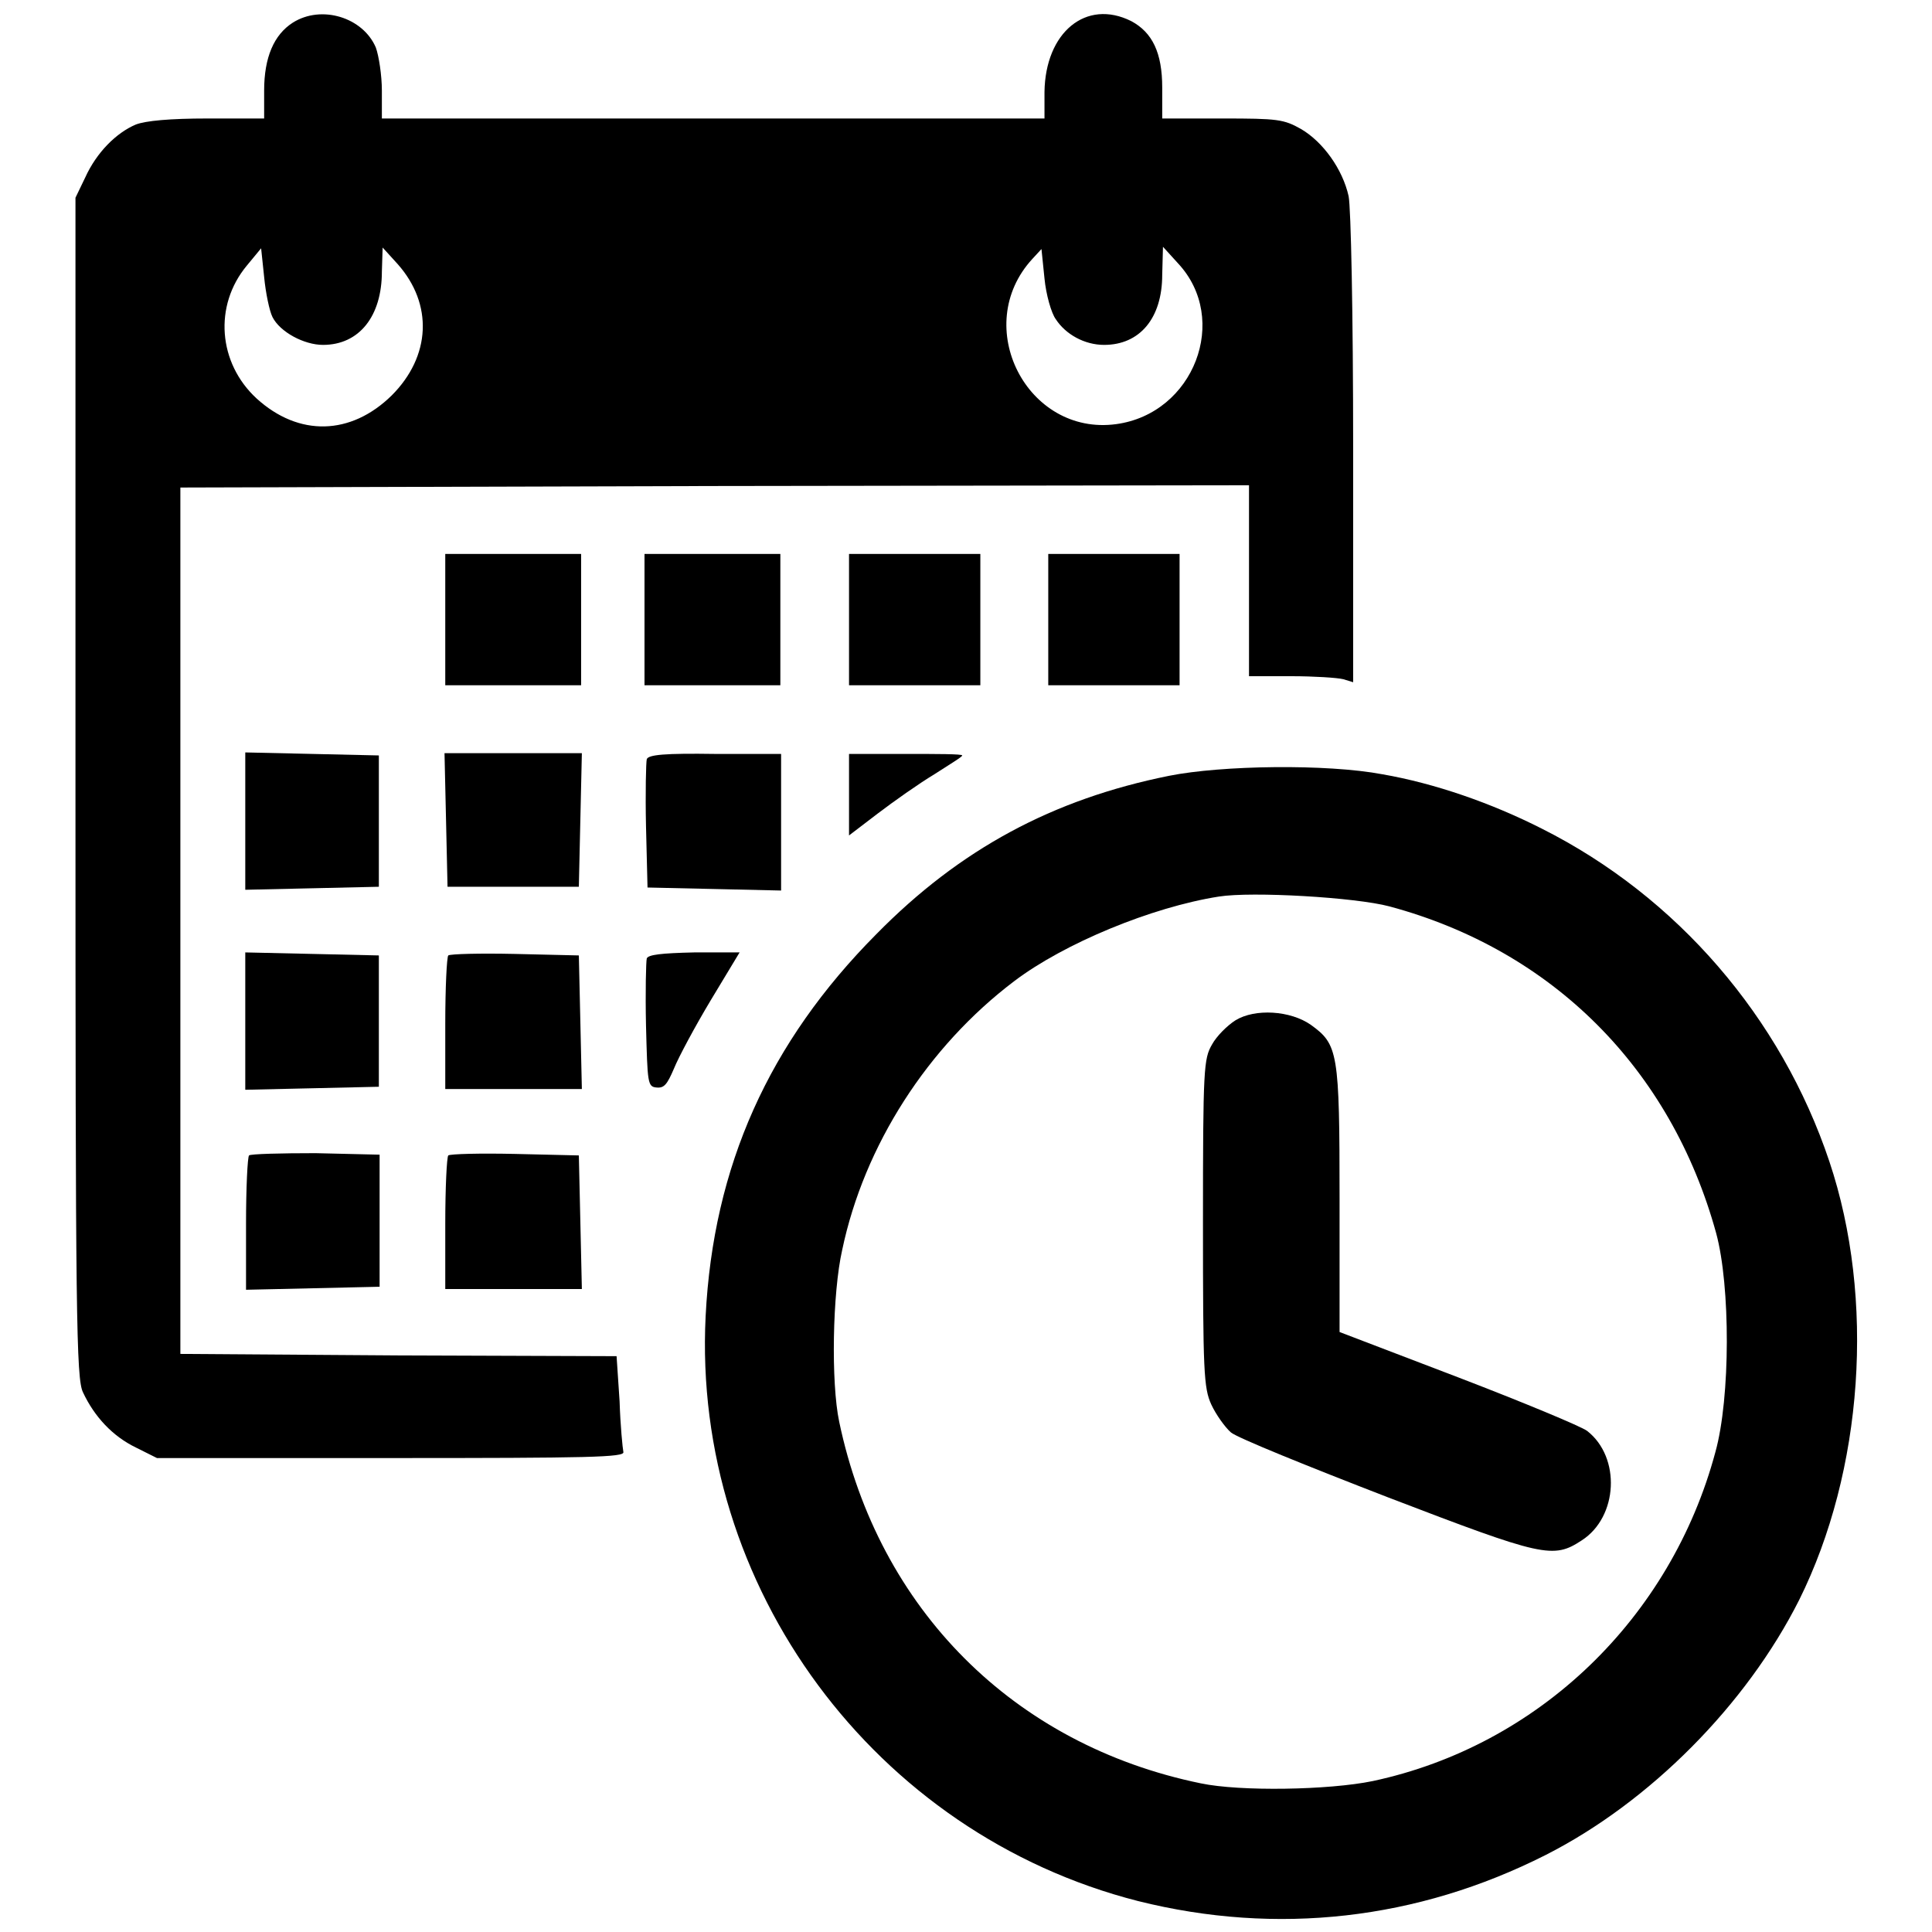
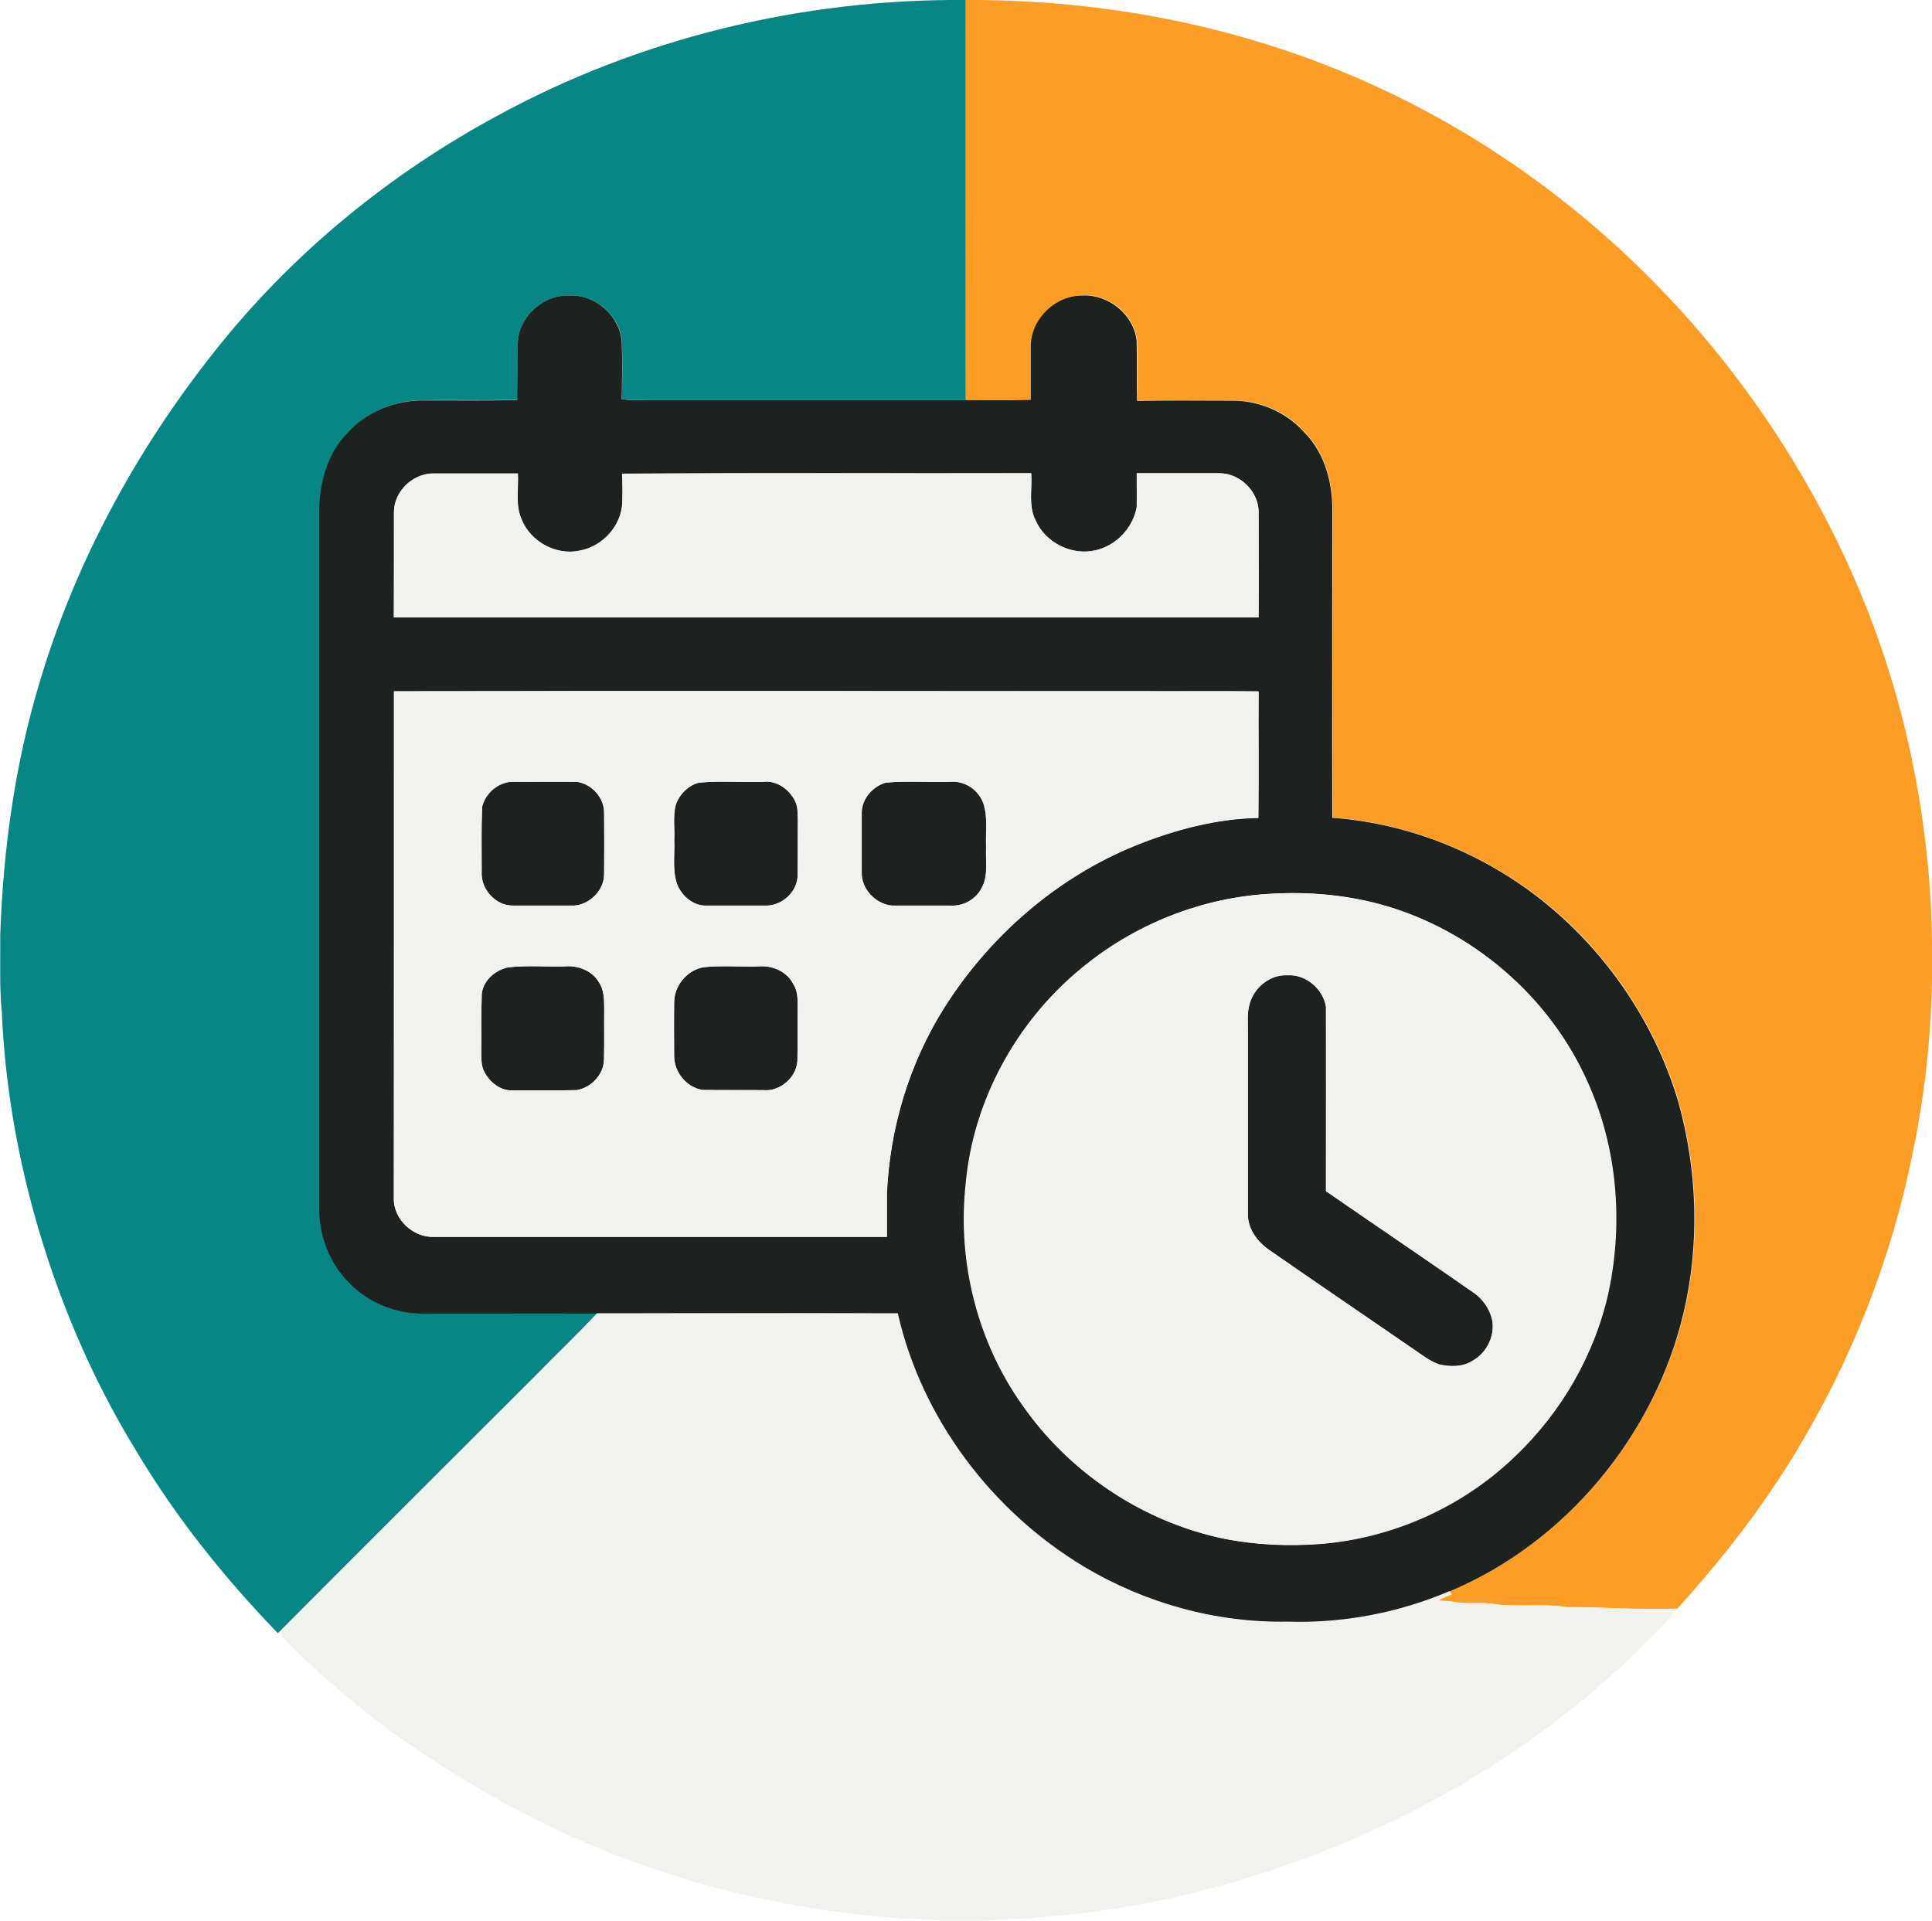
- <svg xmlns="http://www.w3.org/2000/svg" version="1.1" x="0px" y="0px" viewBox="0 0 256 256" enable-background="new 0 0 256 256" xml:space="preserve">
+ <svg xmlns="http://www.w3.org/2000/svg" version="1.1" id="Layer_1" x="0px" y="0px" viewBox="0 0 858.2 853.3" style="enable-background:new 0 0 858.2 853.3;" xml:space="preserve">
+   <style type="text/css">
+ 	.st0{fill:#088685;}
+ 	.st1{fill:#FC9E26;}
+ 	.st2{fill:#1D2120;}
+ 	.st3{fill:#F1F1ED;}
+ </style>
+   <g>
+     <path class="st0" d="M220.4,51.7C283.9,16.9,356.6-0.6,429,0c0,59.2,0,118.4,0,177.7c-47,0-94,0-141,0c-3.9,0-7.9,0.2-11.7-0.3   c0.1-8.3,0.2-16.7,0-25c-0.5-11.7-11.5-21.6-23.2-21.1c-11.9-0.6-23.3,10-23,22c0,8.1,0.1,16.2,0,24.3c-14.7,0.4-29.3,0-44,0.2   c-11.7,0.6-23.4,5.4-31.3,14.3c-8.7,8.8-12.2,21.3-12.7,33.3c0,104.4,0,208.7,0,313.1c0.4,11.4,4.8,22.8,13,31   c6.1,6.2,13.9,10.8,22.4,12.7c6.4,1.8,13.1,1.2,19.6,1.3c22.7,0,45.5,0,68.2,0c-8.9,9.5-18.3,18.4-27.4,27.7   c-37.6,37.6-75.3,75.1-112.8,112.8c-0.4,0.4-1.2,1.1-1.7,1.5c-23.9-24.7-45.5-51.7-63.1-81.3c-20.1-32.8-35.1-68.6-45.3-105.6   c-8-29.1-12.9-59-14.2-89.1c-1.1-11.3-0.6-22.7-0.7-34c1.3-38,6.5-76,17.5-112.4c16.4-55.2,44.8-106.5,81-151.1   C132.1,110.8,173.9,76.9,220.4,51.7z" />
+   </g>
+   <g>
+     <path class="st1" d="M429,0c61.2-0.3,122.7,11.6,178.6,36.7C668.3,63.8,722,106,763.6,157.8c42,52.3,72.4,114.3,85.8,180.2   c5.5,26.8,8.6,54.1,8.8,81.4c0.6,31.3-2.2,62.7-8.7,93.4c-9.4,46.7-27.1,91.6-51.8,132.3c-15.1,25-33.1,48-52.7,69.6   c-16.3,0.6-32.6-0.7-48.9-0.7c-10.4-1.6-21-0.1-31.5-1.2c-6-1.3-12,0-18-1c-2.6-0.4-5.2-0.6-7.7-0.7c1.9-1.2,3.9-2,6-2.8   c-0.3-0.3-0.8-1-1.1-1.3c51.7-21.6,91.2-69.3,104.2-123.7c7.3-30.7,6.2-63.2-2.2-93.6c-9.4-31.9-28-61-52.8-83.2   c-27.8-24.8-63.8-40.6-101-43.3c-0.1-45-0.1-89.9,0-134.9c0.3-13.1-3.1-26.9-12.5-36.4c-8.1-9.1-20.2-14.2-32.4-14   c-13.9,0.1-27.9-0.2-41.8,0.1c-0.4-8.9,0-17.8-0.2-26.7c-1.2-11.6-12.5-20.7-24-20.1c-11.9-0.1-22.7,10.1-23,22   c0,8.1,0,16.2,0,24.3c-9.7,0.3-19.3,0.1-29,0.1C429,118.5,429,59.2,429,0z" />
+   </g>
  <g>
    <g>
-       <g>
-         <path fill="#000000" d="M38.8,3c-2.5,1.6-3.8,4.6-3.8,9v3.7h-7.5c-5,0-8.2,0.3-9.5,0.8c-2.6,1.1-5.2,3.7-6.7,7L10,26.2v78.1c0,70.3,0.1,78.4,1,80.2c1.5,3.2,3.9,5.8,7,7.3l2.8,1.4h31c26.3,0,31-0.1,30.8-0.8c-0.1-0.5-0.4-3.5-0.5-6.7l-0.4-6l-28.9-0.1l-28.9-0.2V122V64.6l70.8-0.2l70.8-0.1V77v12.6h5.6c3,0,6.1,0.2,6.9,0.4l1.3,0.4V59.5c0-18.2-0.3-32-0.6-33.5c-0.8-3.6-3.4-7.2-6.3-8.9c-2.3-1.3-3.1-1.4-10.4-1.4H154v-4.1c0-4.6-1.3-7.3-4.1-8.8c-6-3-11.4,1.5-11.5,9.4v3.5H94.5H50.6V12c0-2-0.4-4.6-0.8-5.7C48.1,2.3,42.6,0.6,38.8,3z M36.1,42c1,2,4.2,3.7,6.7,3.7c4.8,0,7.8-3.8,7.8-9.7l0.1-3.2l2,2.2c4.7,5.3,4.4,12.2-0.8,17.4c-5.4,5.3-12.3,5.5-17.9,0.4c-5.1-4.7-5.7-12.3-1.3-17.6l1.9-2.3l0.4,3.8C35.2,38.8,35.7,41.2,36.1,42z M139.9,42.3c1.3,2,3.8,3.4,6.4,3.4c4.7,0,7.7-3.5,7.7-9.3l0.1-3.7l2,2.2c6.9,7.4,2.1,19.9-8.2,21.3c-11.8,1.6-19.3-13-11.1-21.9L138,33l0.4,3.9C138.6,39,139.3,41.5,139.9,42.3z" />
-         <path fill="#000000" d="M59,82.1v8.7h9h9v-8.7v-8.7h-9h-9V82.1z" />
-         <path fill="#000000" d="M85.4,82.1v8.7h9h9v-8.7v-8.7h-9h-9V82.1z" />
-         <path fill="#000000" d="M112.5,82.1v8.7h8.7h8.7v-8.7v-8.7h-8.7h-8.7V82.1z" />
-         <path fill="#000000" d="M138.9,82.1v8.7h8.7h8.7v-8.7v-8.7h-8.7h-8.7V82.1z" />
-         <path fill="#000000" d="M32.5,108.8v9.1l8.9-0.2l8.8-0.2v-8.7v-8.7l-8.8-0.2l-8.9-0.2V108.8z" />
-         <path fill="#000000" d="M59.1,108.6l0.2,8.9H68h8.7l0.2-8.9l0.2-8.8H68h-9.1L59.1,108.6z" />
-         <path fill="#000000" d="M85.7,100.6c-0.1,0.4-0.2,4.4-0.1,8.9l0.2,8.1l8.9,0.2l8.8,0.2v-9.1v-9h-8.7C88.1,99.8,85.9,100,85.7,100.6z" />
-         <path fill="#000000" d="M112.5,105.2v5.5l3.8-2.9c2.1-1.6,5.5-4,7.5-5.2c2-1.3,3.7-2.3,3.7-2.5s-3.4-0.2-7.5-0.2h-7.5V105.2z" />
-         <path fill="#000000" d="M154.9,102.8c-15.4,3.1-27.7,9.7-38.8,21c-14.2,14.3-21.6,30.7-22.6,50.6c-1.8,35.9,22.4,68.6,57.3,77.5c18.4,4.6,37,2.5,54-6.1c13.8-7,26.6-19.9,33.6-33.8c8.5-17.1,10.1-39.9,4-58.1c-6.4-19.1-20.2-35.1-38.1-44.1c-6.7-3.4-14.2-6-21.1-7.2C175.8,101.2,161.9,101.4,154.9,102.8z M184.1,120.1c21.6,5.8,37.3,21.5,43.3,43.3c1.9,7,1.9,21.8-0.1,29c-5.9,22-23.4,38.9-45.4,43.6c-5.8,1.2-17.6,1.4-22.8,0.3c-24.8-5.1-42.7-23.1-47.9-47.9c-1.1-5.2-0.9-17.1,0.4-22.8c2.9-13.8,11.3-26.9,22.8-35.6c6.6-5,18.2-9.8,27.1-11.2C165.9,118.1,179.6,118.9,184.1,120.1z" />
-         <path fill="#000000" d="M163.7,135.2c-1.1,0.7-2.5,2.1-3.1,3.2c-1.1,1.9-1.2,3.1-1.2,23.6c0,19.8,0.1,21.9,1.1,24.1c0.6,1.3,1.8,3,2.6,3.7c0.8,0.7,10.2,4.5,20.8,8.6c20.6,7.9,21.9,8.2,25.7,5.7c4.8-3.1,5.2-11,0.7-14.5c-0.8-0.6-8.5-3.8-17.1-7.1l-15.7-6v-17.6c0-19.5-0.2-20.5-3.8-23.1C171,133.9,166.3,133.6,163.7,135.2z" />
-         <path fill="#000000" d="M32.5,135.3v9.1l8.9-0.2l8.8-0.2v-8.7v-8.7l-8.8-0.2l-8.9-0.2V135.3z" />
-         <path fill="#000000" d="M59.4,126.6c-0.2,0.2-0.4,4.3-0.4,9.1v8.6h9h9.1l-0.2-8.9l-0.2-8.8l-8.5-0.2C63.6,126.3,59.7,126.4,59.4,126.6z" />
-         <path fill="#000000" d="M85.7,127c-0.1,0.4-0.2,4.4-0.1,8.9c0.2,7.6,0.2,8.1,1.4,8.2c1,0.1,1.4-0.4,2.3-2.5c0.6-1.5,2.8-5.6,4.9-9.1l3.8-6.3h-6C87.6,126.3,85.9,126.5,85.7,127z" />
-         <path fill="#000000" d="M33,153.1c-0.2,0.2-0.4,4.3-0.4,9.1v8.7l8.9-0.2l8.8-0.2v-8.7V153l-8.5-0.2C37.2,152.8,33.2,152.9,33,153.1z" />
-         <path fill="#000000" d="M59.4,153.1c-0.2,0.2-0.4,4.3-0.4,9.1v8.6h9h9.1l-0.2-8.9l-0.2-8.8l-8.5-0.2C63.6,152.8,59.7,152.9,59.4,153.1z" />
-       </g>
+       <path class="st2" d="M230,153.3c-0.2-12,11.1-22.6,23-22c11.7-0.6,22.7,9.4,23.2,21.1c0.3,8.3,0.1,16.7,0,25    c3.9,0.5,7.8,0.4,11.7,0.3c47,0,94,0,141,0c9.7,0,19.3,0.2,29-0.1c0-8.1,0-16.2,0-24.3c0.3-11.9,11.1-22.2,23-22    c11.5-0.6,22.8,8.5,24,20.1c0.2,8.9-0.1,17.8,0.2,26.7c13.9-0.3,27.9-0.1,41.8-0.1c12.1-0.2,24.3,4.9,32.4,14    c9.5,9.5,12.9,23.4,12.5,36.4c0,45-0.1,89.9,0,134.9c37.3,2.7,73.2,18.4,101,43.3c24.8,22.2,43.4,51.3,52.8,83.2    c8.4,30.4,9.5,62.9,2.2,93.6c-12.9,54.4-52.4,102.1-104.2,123.7c-22.6,9.7-47.2,14.3-71.8,13.5c-31.7,0.5-63.4-8.2-90.6-24.5    c-40.9-24.6-72.1-65.8-82.6-112.5c-44.5-0.2-89.1-0.1-133.6,0c-22.7-0.1-45.5,0-68.2,0c-6.6-0.1-13.2,0.5-19.6-1.3    c-8.5-1.9-16.4-6.4-22.4-12.7c-8.1-8.2-12.6-19.6-13-31c0-104.4,0-208.7,0-313.1c0.4-12.1,4-24.6,12.7-33.3    c7.9-8.9,19.6-13.7,31.3-14.3c14.7-0.1,29.3,0.2,44-0.2C230,169.4,230,161.4,230,153.3z M175,227.2c0,15.7,0,31.4,0,47.1    c128,0,256.1,0,384.1,0c0.1-15.3,0-30.7,0-46c0.5-9.3-7.8-17.8-17-18c-12.4,0-24.7,0-37.1,0c0,5,0.1,10,0,15    c-1.6,9.4-9.3,17.4-18.6,19.3c-10.4,2.3-22-3.5-26.3-13.3c-3.4-6.5-1.5-14-2-21c-60.6,0.1-121.1-0.2-181.7,0.2    c0.2,4.3,0.3,8.5,0.1,12.8c-0.4,10.4-8.9,19.6-19.1,21.4c-10.4,2.2-21.8-4.1-25.7-14c-2.8-6.4-1.3-13.6-1.6-20.3    c-12.7,0-25.4,0-38.1,0C183.1,210.6,175.2,218.4,175,227.2z M175,307.1c0,75.1,0,150.2,0,225.3c-0.2,9.4,8.7,17.6,18,17.1    c67,0,134,0,201,0c0-6.4,0-12.8,0-19.1c1.2-29.1,9.9-57.9,25.4-82.6c20.1-31.8,49.9-57.9,84.9-72.1c17.4-7,35.9-12,54.7-12.3    c0.2-18.7,0-37.5,0.1-56.2c-18-0.2-36,0-54-0.1C395,307,285,306.9,175,307.1z M565.5,397c-31.1,1.5-61.6,13.5-85.5,33.4    c-28.7,23.7-47.9,58.8-51.1,96c-3.6,34,5.1,69.2,24.8,97.2c20.9,30.4,53.8,52.4,89.9,59.9c14.1,2.8,28.7,3.4,43,2.3    c32-2.6,63-16.5,86.1-38.8c20.7-19.6,35.7-45.4,41.7-73.3c6.5-30.9,3.8-63.9-9.2-92.8c-16.8-38.2-51.5-68-91.8-79.1    C598,397.6,581.7,396.1,565.5,397z" />
    </g>
+     <path class="st2" d="M224.4,347.8c1.5-0.5,3.1-0.5,4.6-0.5c9,0,18,0,27.1,0c6.8,0.8,12.5,7.1,12.3,14c0.1,9,0.1,18,0,27   c0.1,7.2-6.3,13.6-13.3,14c-9,0-18.1,0-27.1,0c-7.8,0.2-14.5-7.3-14-15c0-9.6-0.2-19.3,0.2-28.9   C215.4,353.4,219.4,349.2,224.4,347.8z" />
+     <path class="st2" d="M310.4,347.7c9.5-0.9,19.1-0.1,28.7-0.4c6-0.7,11.7,3.5,14.2,8.8c1.2,2.6,0.9,5.5,1.1,8.2   c-0.1,8,0.1,16-0.1,24c0.3,7.2-6.1,13.5-13.1,14c-9.4,0-18.8,0-28.1,0c-5.1-0.1-9.5-3.9-11.8-8.2c-2.9-6.5-1.5-13.9-1.8-20.8   c0.3-5.3-0.7-10.7,0.7-15.8C301.8,352.9,305.6,349,310.4,347.7z" />
+     <path class="st2" d="M393.4,347.7c9.5-0.9,19.1-0.1,28.7-0.4c6.3-0.6,12.5,3.5,14.7,9.4c2.2,6.3,1,13.1,1.3,19.6   c-0.3,6,1,12.5-1.9,18c-2.5,5.2-8.3,8.4-14,8c-8.7,0-17.4,0-26.1,0c-7.3-0.8-13.6-7.5-13.3-15c0-8.7,0-17.3,0-26   C382.7,355.1,387.5,349.4,393.4,347.7z" />
+     <path class="st2" d="M225.4,429.8c8.5-1.1,17.1-0.2,25.6-0.5c5.7-0.5,12,1.9,15,7c2.5,3.5,2.4,7.9,2.4,12c-0.1,7.3,0.1,14.7-0.1,22   c0.1,6.9-5.7,13-12.3,14c-9.4,0.2-18.7,0-28.1,0.1c-5.5,0.4-10.4-3.6-12.8-8.3c-1.6-3-1.2-6.5-1.3-9.8c0.1-8.3-0.1-16.7,0.2-25   C214.8,435.5,219.8,431.1,225.4,429.8z" />
+     <path class="st2" d="M312.4,429.7c8.1-0.9,16.5-0.1,24.7-0.4c6-0.5,12.5,2.3,15.2,7.8c2.2,3.3,2,7.4,2,11.2   c-0.1,7.3,0.1,14.7-0.1,22c0.2,7.8-7.4,14.8-15.2,14c-9-0.1-18,0.1-27-0.1c-7.1-1.1-12.6-7.9-12.6-15c-0.1-8-0.1-15.9,0-23.9   C299.4,438,305.1,431.1,312.4,429.7z" />
+     <path class="st2" d="M555,446.3c1.9-7.5,9.1-13.5,17-13c8.1-0.5,15.7,6.1,17,14c0.1,27.3,0,54.6,0,81.9   c21.7,15,43.6,29.8,65.3,44.9c4.5,3,7.8,7.9,8.7,13.3c0.8,6.8-2.9,13.8-8.9,17.2c-4.3,2.8-9.9,2.7-14.8,1.6   c-4.2-1.4-7.6-4.3-11.3-6.7c-21.3-14.7-42.7-29.2-64-44c-5.3-3.6-9.7-9.3-9.7-16c0-27,0-54,0-81.1   C554.3,454.3,553.9,450.2,555,446.3z" />
+   </g>
+   <g>
+     <path class="st3" d="M175,227.2c0.2-8.9,8.1-16.6,16.9-16.9c12.7,0,25.4,0,38.1,0c0.3,6.8-1.2,13.9,1.6,20.3   c3.9,9.9,15.3,16.2,25.7,14c10.2-1.7,18.7-10.9,19.1-21.4c0.1-4.3,0.1-8.5-0.1-12.8c60.6-0.4,121.1-0.1,181.7-0.2   c0.5,7-1.4,14.5,2,21c4.3,9.8,15.9,15.6,26.3,13.3c9.3-1.9,17-10,18.6-19.3c0.1-5,0-10,0-15c12.4,0,24.7,0,37.1,0   c9.2,0.2,17.5,8.7,17,18c0,15.3,0.1,30.7,0,46c-128,0-256.1,0-384.1,0C175,258.6,175,242.9,175,227.2z" />
+     <g>
+       <path class="st3" d="M175,307.1c110-0.2,220,0,330-0.1c18,0.1,36-0.1,54,0.1c-0.1,18.7,0.2,37.5-0.1,56.2    c-18.8,0.3-37.3,5.3-54.7,12.3c-35,14.2-64.8,40.3-84.9,72.1c-15.5,24.7-24.1,53.5-25.4,82.6c0,6.4,0,12.7,0,19.1    c-67,0-134,0-201,0c-9.3,0.5-18.2-7.7-18-17.1C175,457.3,175,382.2,175,307.1z M224.4,347.8c-5,1.4-9,5.7-10.3,10.6    c-0.4,9.6-0.2,19.3-0.2,28.9c-0.5,7.7,6.3,15.2,14,15c9,0,18.1,0,27.1,0c7-0.5,13.4-6.9,13.3-14c0.1-9,0.1-18,0-27    c0.2-6.9-5.6-13.2-12.3-14c-9-0.1-18,0-27.1,0C227.4,347.3,225.9,347.2,224.4,347.8z M310.4,347.7c-4.8,1.3-8.6,5.2-10.2,9.8    c-1.4,5.2-0.4,10.6-0.7,15.8c0.3,6.9-1.1,14.2,1.8,20.8c2.3,4.4,6.6,8.1,11.8,8.2c9.4,0,18.8,0,28.1,0c7-0.5,13.4-6.8,13.1-14    c0.1-8,0-16,0.1-24c-0.1-2.8,0.2-5.7-1.1-8.2c-2.5-5.3-8.1-9.5-14.2-8.8C329.5,347.6,319.8,346.8,310.4,347.7z M393.4,347.7    c-5.9,1.7-10.7,7.3-10.7,13.6c0,8.7,0,17.3,0,26c-0.4,7.5,6,14.2,13.3,15c8.7,0,17.4,0,26.1,0c5.7,0.4,11.5-2.8,14-8    c3-5.5,1.6-12,1.9-18c-0.3-6.5,0.9-13.3-1.3-19.6c-2.1-5.9-8.4-10-14.7-9.4C412.5,347.6,402.9,346.8,393.4,347.7z M225.4,429.8    c-5.5,1.3-10.6,5.7-11.4,11.5c-0.3,8.3,0,16.7-0.2,25c0.1,3.3-0.3,6.8,1.3,9.8c2.4,4.7,7.3,8.6,12.8,8.3    c9.4-0.1,18.7,0.1,28.1-0.1c6.7-1,12.5-7.1,12.3-14c0.2-7.3,0-14.6,0.1-22c-0.1-4.1,0-8.5-2.4-12c-3-5.1-9.3-7.5-15-7    C242.5,429.6,233.8,428.7,225.4,429.8z M312.4,429.7c-7.3,1.3-12.9,8.2-12.9,15.6c-0.1,8,0,15.9,0,23.9c0,7.1,5.5,13.9,12.6,15    c9,0.1,18,0,27,0.1c7.7,0.7,15.4-6.2,15.2-14c0.1-7.3,0-14.7,0.1-22c0-3.8,0.2-7.9-2-11.2c-2.8-5.5-9.3-8.3-15.2-7.8    C328.8,429.6,320.5,428.8,312.4,429.7z" />
+     </g>
+     <g>
+       <path class="st3" d="M565.5,397c16.1-0.8,32.5,0.6,48.1,4.9c40.2,11.1,74.9,40.8,91.8,79.1c13,28.9,15.7,61.9,9.2,92.8    c-6.1,27.9-21,53.7-41.7,73.3c-23.1,22.3-54.1,36.2-86.1,38.8c-14.3,1.1-28.9,0.5-43-2.3c-36.2-7.5-69-29.5-89.9-59.9    c-19.7-28-28.4-63.3-24.8-97.2c3.2-37.2,22.4-72.3,51.1-96C503.9,410.4,534.4,398.4,565.5,397z M555,446.3c-1.1,3.9-0.6,8-0.7,12    c0,27,0,54,0,81.1c0,6.7,4.4,12.4,9.7,16c21.2,14.8,42.7,29.3,64,44c3.6,2.4,7.1,5.3,11.3,6.7c4.9,1.1,10.4,1.2,14.8-1.6    c6-3.3,9.7-10.4,8.9-17.2c-0.8-5.4-4.1-10.3-8.7-13.3c-21.7-15.1-43.6-29.9-65.3-44.9c0-27.3,0-54.6,0-81.9    c-1.3-7.9-8.8-14.5-17-14C564.1,432.8,556.8,438.8,555,446.3z" />
+     </g>
+     <path class="st3" d="M265.2,583.4c44.5,0,89-0.1,133.6,0c10.6,46.7,41.7,87.9,82.6,112.5c27.2,16.3,58.9,25.1,90.6,24.5   c24.5,0.8,49.2-3.9,71.8-13.5c0.3,0.3,0.8,1,1.1,1.3c-2.1,0.7-4.1,1.6-6,2.8c2.6,0.1,5.2,0.2,7.7,0.7c6,1,12-0.2,18,1   c10.5,1.1,21-0.4,31.5,1.2c16.3,0,32.6,1.3,48.9,0.7c-2.4,1.6-3.2,4.6-5.3,6.5c-6,6-12,12-18,18c-7.1,5.8-13.7,12.4-21,18   c-30.2,24.7-64.1,44.6-99.9,60c-38.5,16.5-79.3,28.1-120.9,32.9c-7,0.9-14,1.2-20.9,2.1c-12,0.3-24,1.6-36,1.1   c-7.4,0.4-14.6-1.3-22-0.9c-55.2-3.8-109.9-17.8-159.6-42.3c-25.9-12.8-50.5-28.1-73.8-45.2c-14.6-12-29.3-23.9-42.2-37.7   c-0.1-1.1-0.2-2.1-0.4-3.1c37.5-37.7,75.2-75.2,112.8-112.8C246.9,601.8,256.4,592.9,265.2,583.4z" />
  </g>
</svg>
